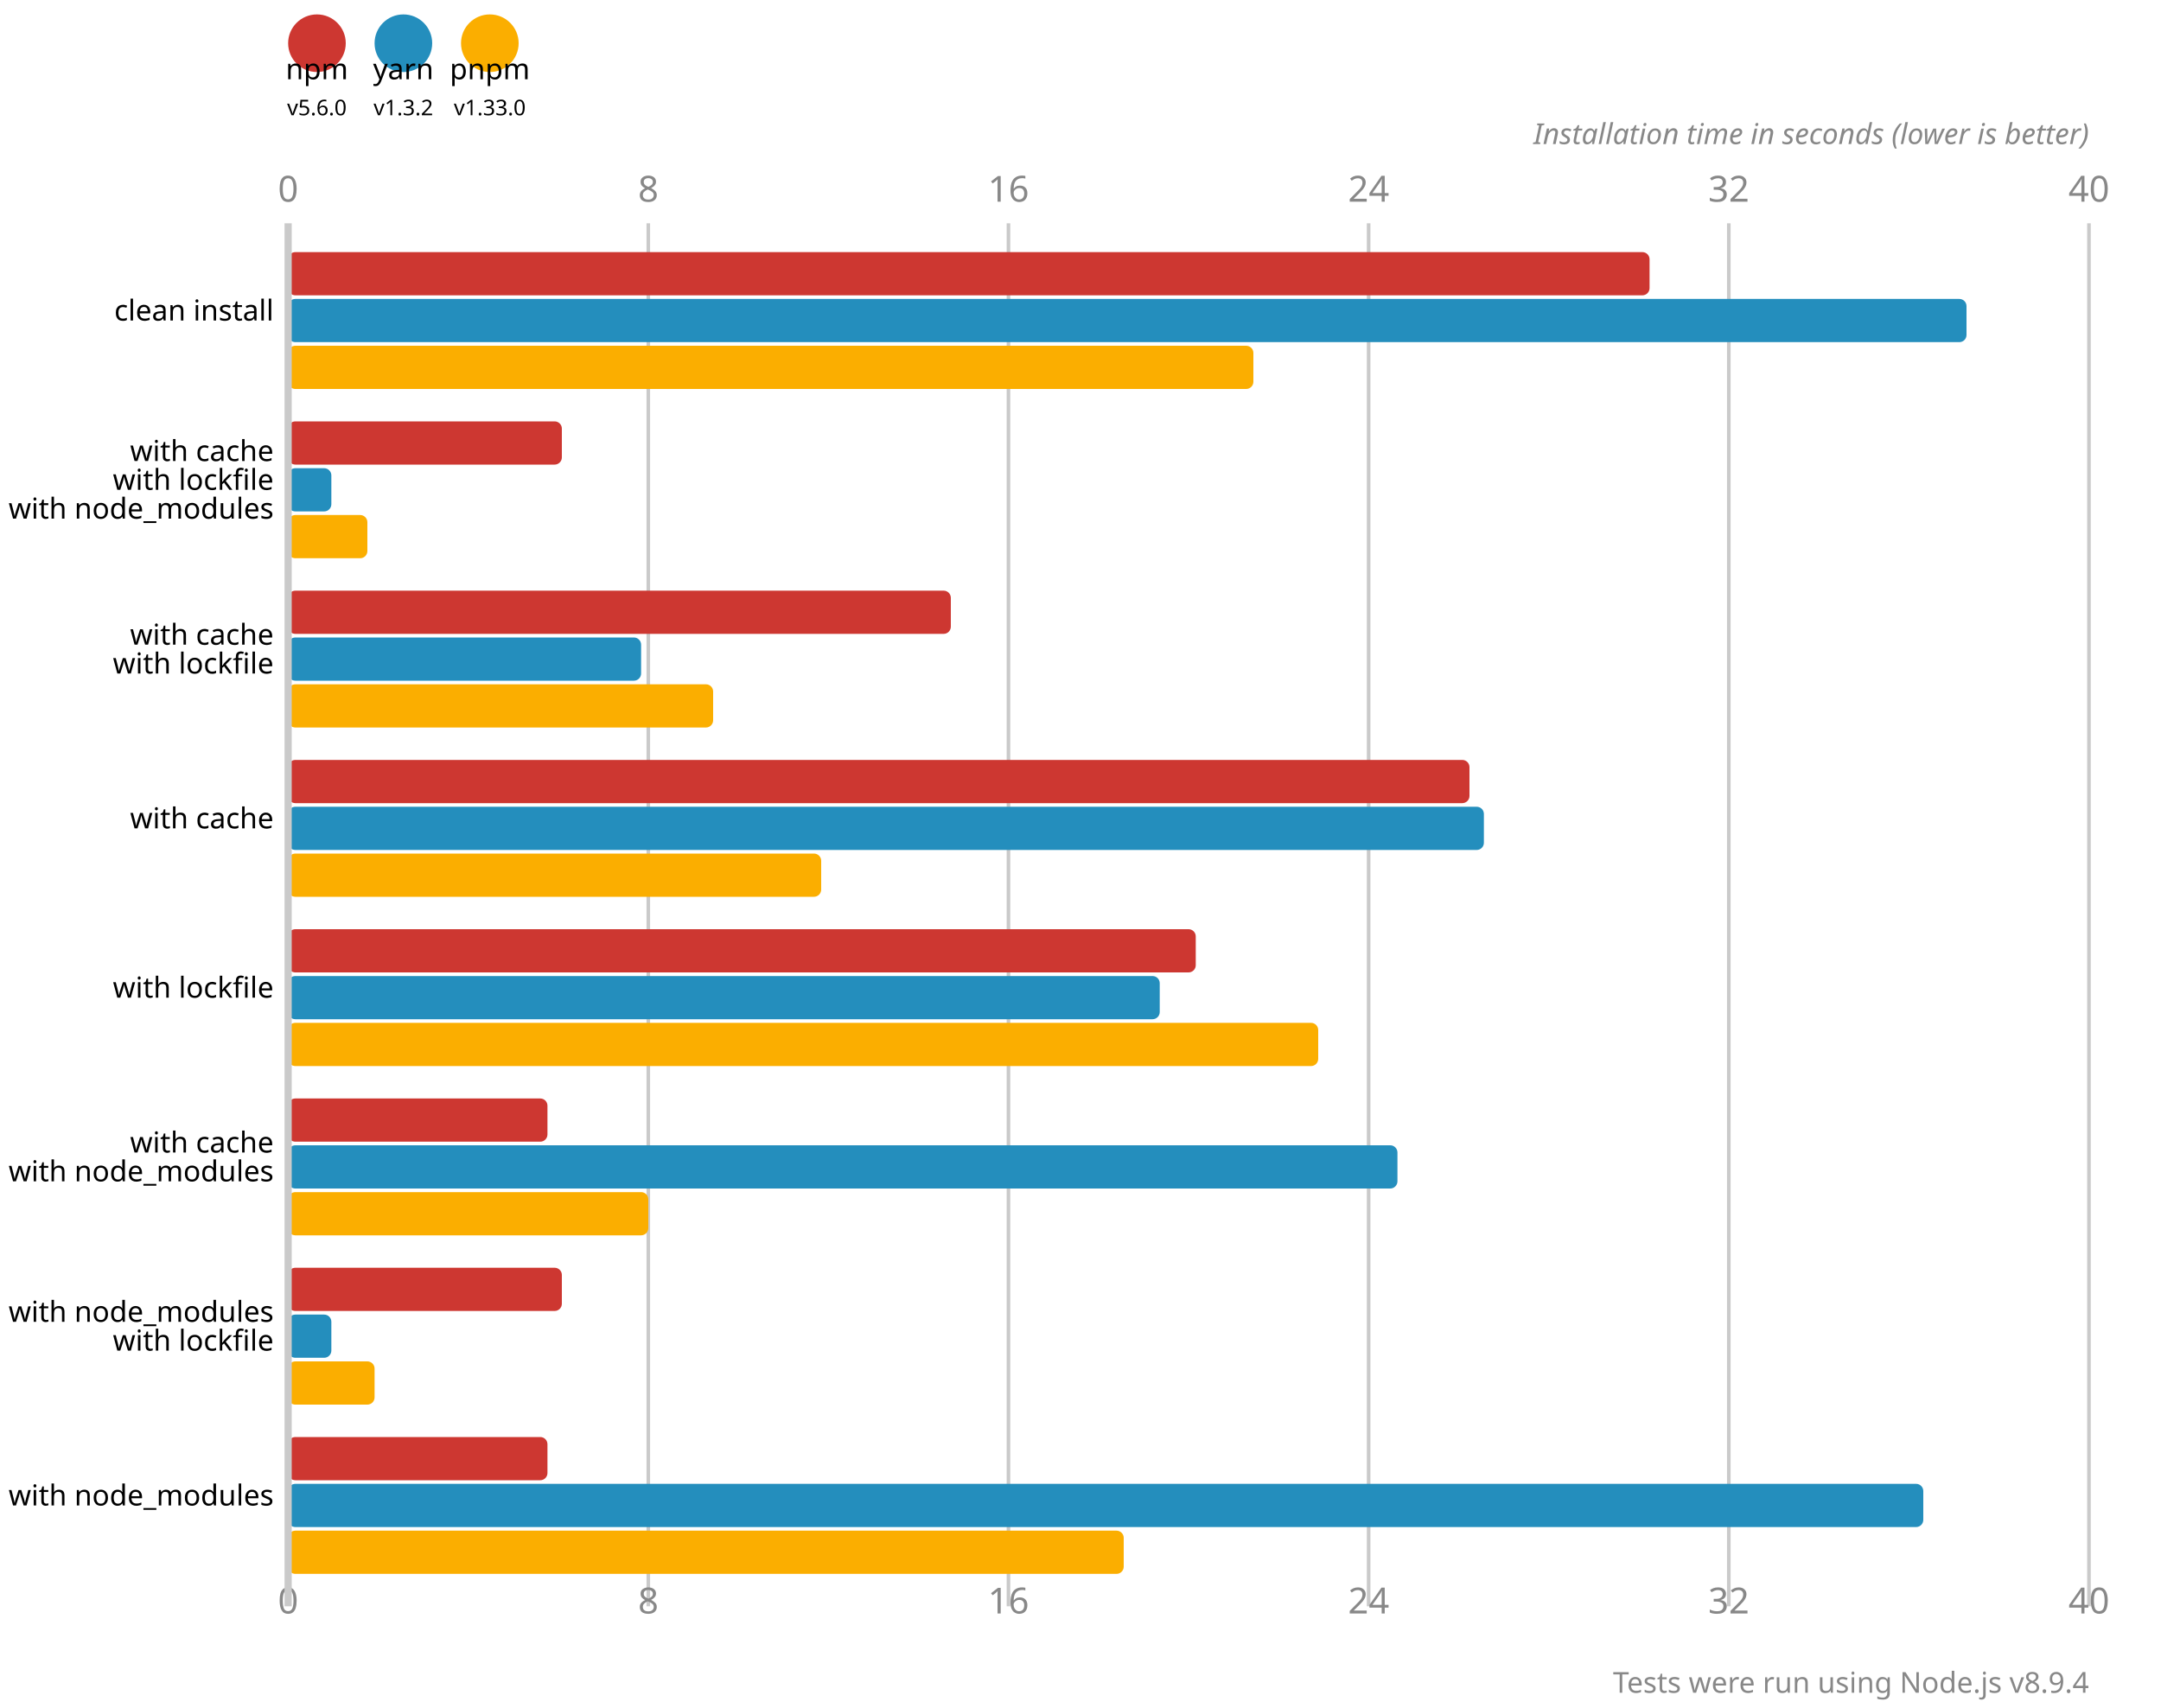
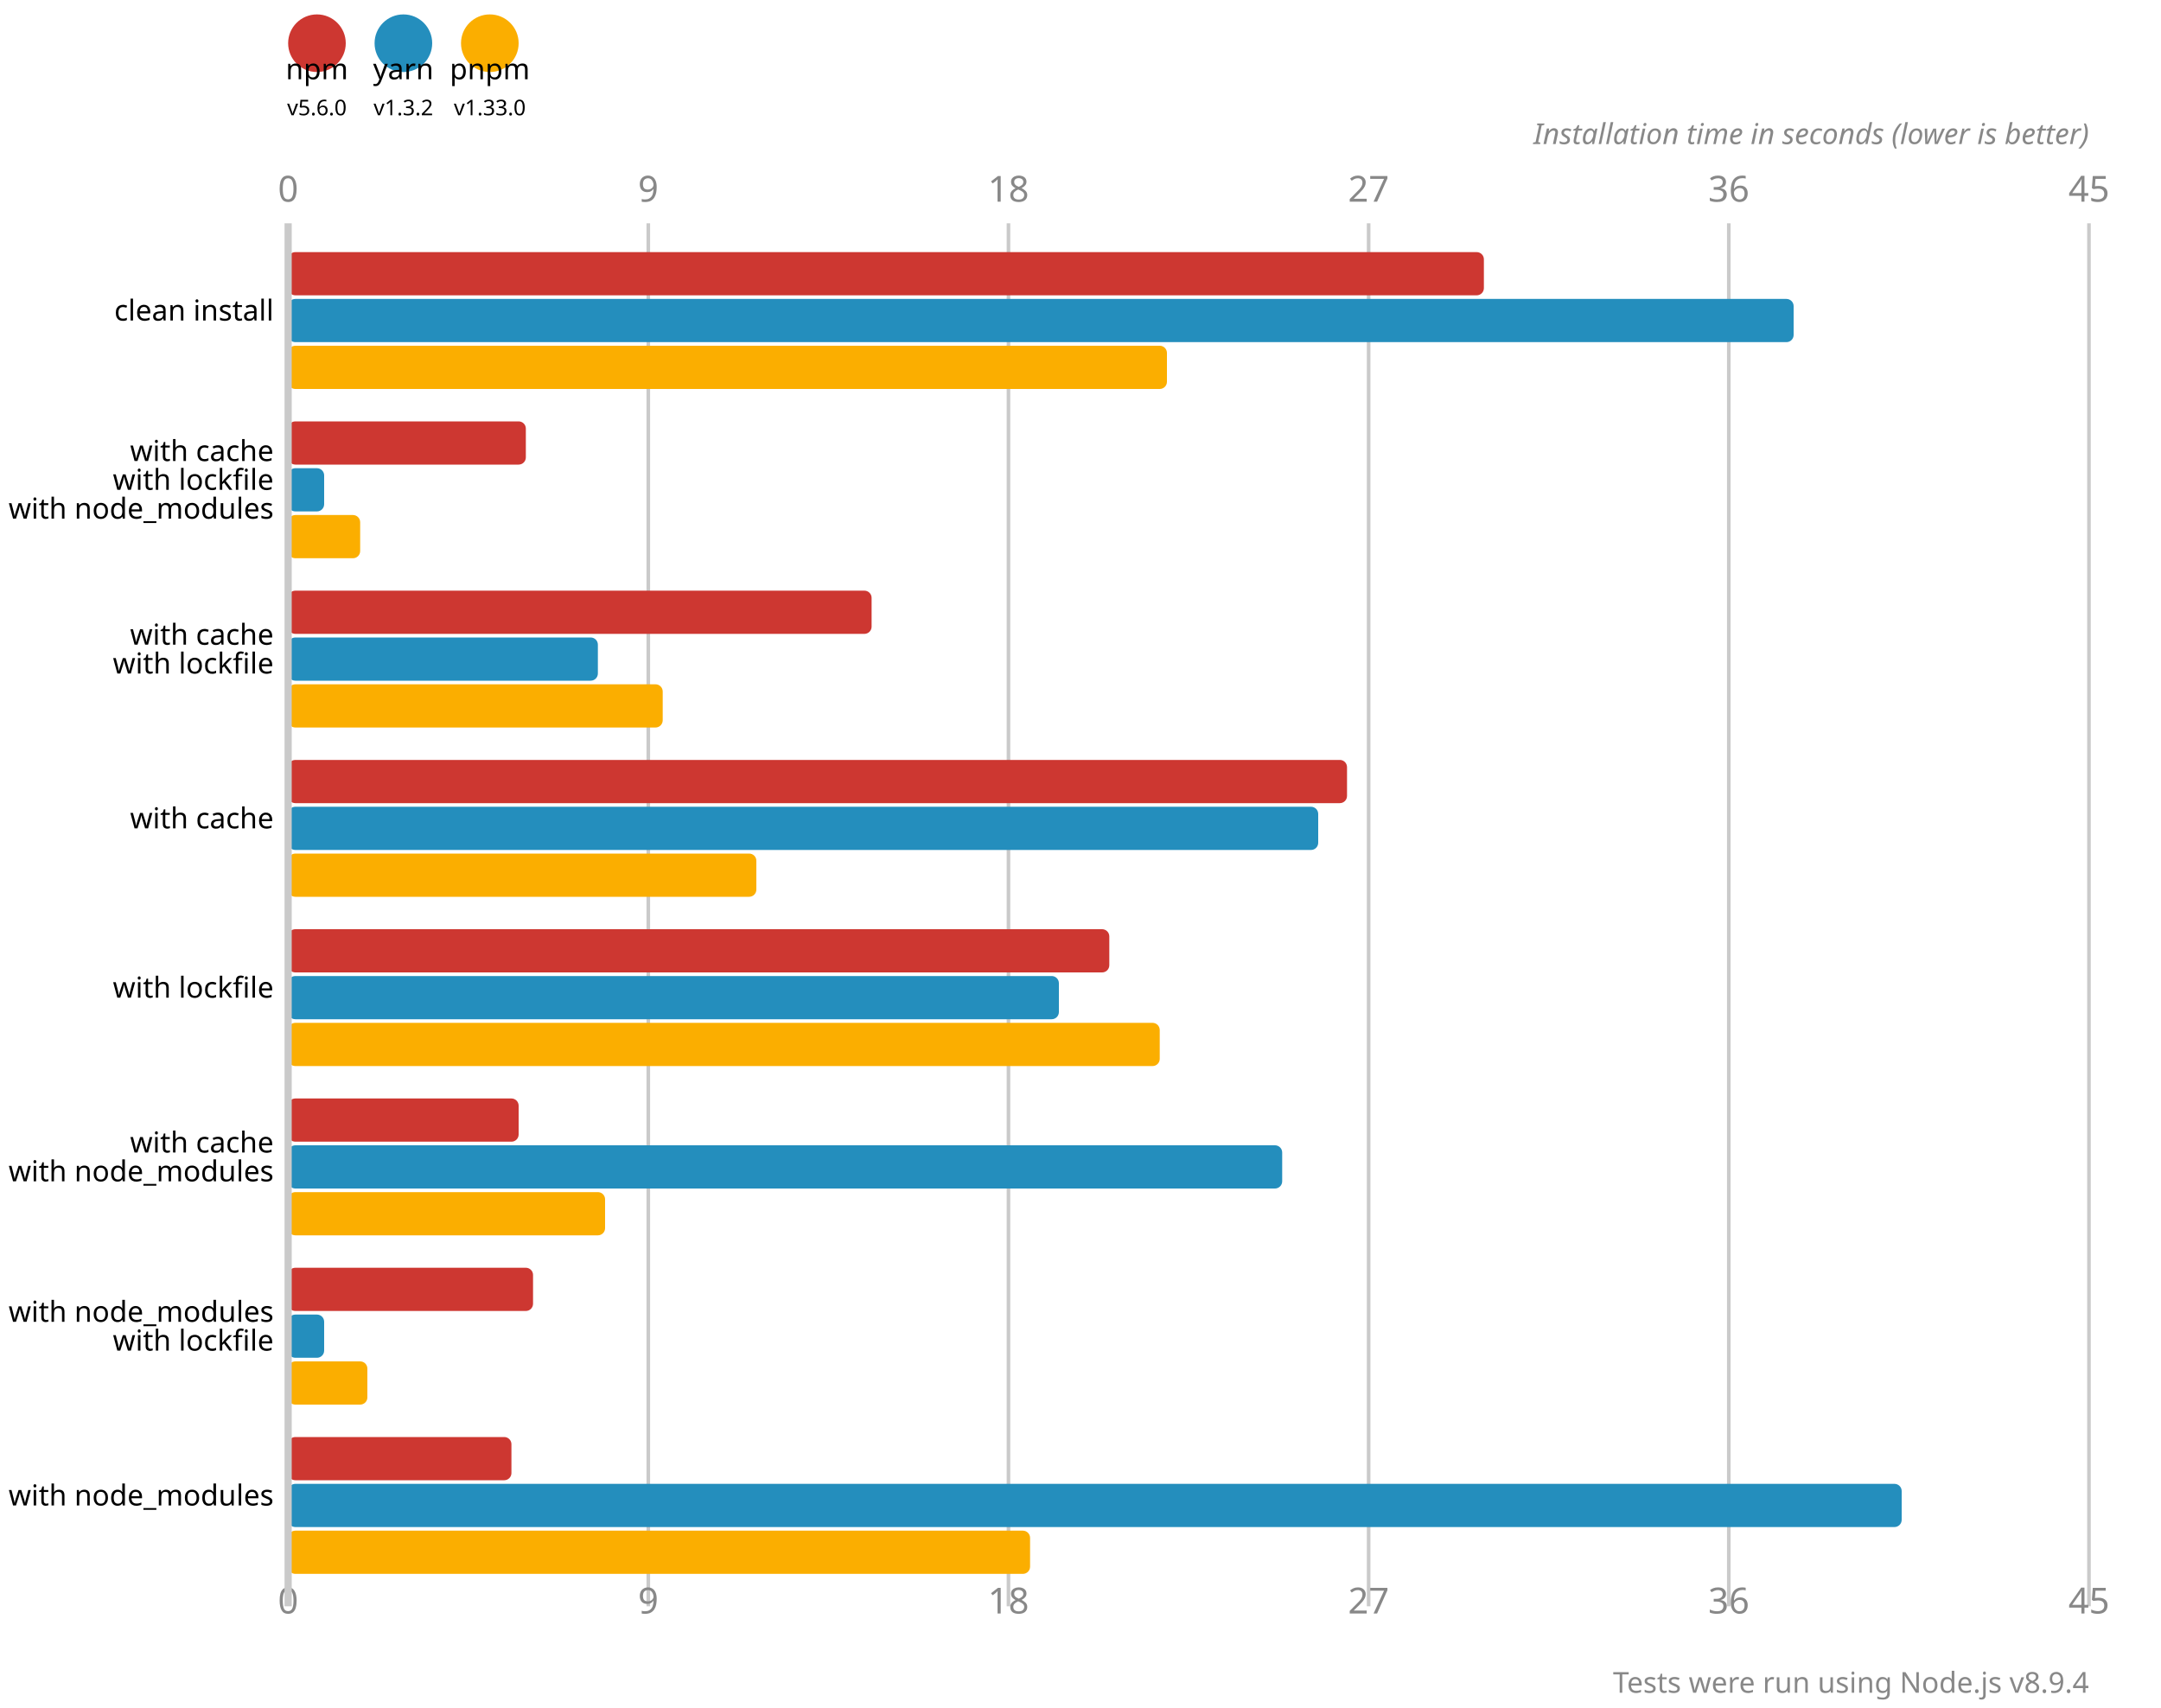
<svg xmlns="http://www.w3.org/2000/svg" version="1.1" viewBox="0 0 300 237">
  <circle cx="44" cy="6" r="4" fill="#cd3731" />
  <text x="44" y="11" font-size="4" font-family="system-ui" alignment-baseline="hanging" text-anchor="middle">npm</text>
  <text x="44" y="16" font-size="3" font-family="system-ui" alignment-baseline="hanging" text-anchor="middle">v5.6.0</text>
  <circle cx="56" cy="6" r="4" fill="#248ebd" />
  <text x="56" y="11" font-size="4" font-family="system-ui" alignment-baseline="hanging" text-anchor="middle">yarn</text>
  <text x="56" y="16" font-size="3" font-family="system-ui" alignment-baseline="hanging" text-anchor="middle">v1.3.2</text>
  <circle cx="68" cy="6" r="4" fill="#fbae00" />
  <text x="68" y="11" font-size="4" font-family="system-ui" alignment-baseline="hanging" text-anchor="middle">pnpm</text>
  <text x="68" y="16" font-size="3" font-family="system-ui" alignment-baseline="hanging" text-anchor="middle">v1.33.0</text>
  <text x="40" y="28" fill="#888" font-size="5" font-family="system-ui" text-anchor="middle">0</text>
  <text x="40" y="224" fill="#888" font-size="5" font-family="system-ui" text-anchor="middle" alignment-baseline="hanging">0</text>
  <line x1="90" y1="31" x2="90" y2="223" stroke-width="0.5" stroke="#cacaca" />
-   <text x="90" y="28" fill="#888" font-size="5" font-family="system-ui" text-anchor="middle">8</text>
-   <text x="90" y="224" fill="#888" font-size="5" font-family="system-ui" text-anchor="middle" alignment-baseline="hanging">8</text>
+   <text x="90" y="28" fill="#888" font-size="5" font-family="system-ui" text-anchor="middle">9</text>
+   <text x="90" y="224" fill="#888" font-size="5" font-family="system-ui" text-anchor="middle" alignment-baseline="hanging">9</text>
  <line x1="140" y1="31" x2="140" y2="223" stroke-width="0.5" stroke="#cacaca" />
-   <text x="140" y="28" fill="#888" font-size="5" font-family="system-ui" text-anchor="middle">16</text>
-   <text x="140" y="224" fill="#888" font-size="5" font-family="system-ui" text-anchor="middle" alignment-baseline="hanging">16</text>
+   <text x="140" y="28" fill="#888" font-size="5" font-family="system-ui" text-anchor="middle">18</text>
+   <text x="140" y="224" fill="#888" font-size="5" font-family="system-ui" text-anchor="middle" alignment-baseline="hanging">18</text>
  <line x1="190" y1="31" x2="190" y2="223" stroke-width="0.5" stroke="#cacaca" />
-   <text x="190" y="28" fill="#888" font-size="5" font-family="system-ui" text-anchor="middle">24</text>
-   <text x="190" y="224" fill="#888" font-size="5" font-family="system-ui" text-anchor="middle" alignment-baseline="hanging">24</text>
+   <text x="190" y="28" fill="#888" font-size="5" font-family="system-ui" text-anchor="middle">27</text>
+   <text x="190" y="224" fill="#888" font-size="5" font-family="system-ui" text-anchor="middle" alignment-baseline="hanging">27</text>
  <line x1="240" y1="31" x2="240" y2="223" stroke-width="0.5" stroke="#cacaca" />
-   <text x="240" y="28" fill="#888" font-size="5" font-family="system-ui" text-anchor="middle">32</text>
-   <text x="240" y="224" fill="#888" font-size="5" font-family="system-ui" text-anchor="middle" alignment-baseline="hanging">32</text>
+   <text x="240" y="28" fill="#888" font-size="5" font-family="system-ui" text-anchor="middle">36</text>
+   <text x="240" y="224" fill="#888" font-size="5" font-family="system-ui" text-anchor="middle" alignment-baseline="hanging">36</text>
  <line x1="290" y1="31" x2="290" y2="223" stroke-width="0.5" stroke="#cacaca" />
-   <text x="290" y="28" fill="#888" font-size="5" font-family="system-ui" text-anchor="middle">40</text>
-   <text x="290" y="224" fill="#888" font-size="5" font-family="system-ui" text-anchor="middle" alignment-baseline="hanging">40</text>
+   <text x="290" y="28" fill="#888" font-size="5" font-family="system-ui" text-anchor="middle">45</text>
+   <text x="290" y="224" fill="#888" font-size="5" font-family="system-ui" text-anchor="middle" alignment-baseline="hanging">45</text>
  <text x="290" y="20" font-size="4" font-family="system-ui" font-style="italic" text-anchor="end" fill="#888">Installation time in seconds (lower is better)</text>
-   <rect x="40" y="35" width="189" height="6" fill="#cd3731" rx="1" ry="1" />
-   <rect x="40" y="41.5" width="233" height="6" fill="#248ebd" rx="1" ry="1" />
-   <rect x="40" y="48" width="134" height="6" fill="#fbae00" rx="1" ry="1" />
-   <rect x="40" y="58.5" width="38" height="6" fill="#cd3731" rx="1" ry="1" />
-   <rect x="40" y="65" width="6" height="6" fill="#248ebd" rx="1" ry="1" />
-   <rect x="40" y="71.5" width="11" height="6" fill="#fbae00" rx="1" ry="1" />
-   <rect x="40" y="82" width="92" height="6" fill="#cd3731" rx="1" ry="1" />
-   <rect x="40" y="88.5" width="49" height="6" fill="#248ebd" rx="1" ry="1" />
-   <rect x="40" y="95" width="59" height="6" fill="#fbae00" rx="1" ry="1" />
-   <rect x="40" y="105.5" width="164" height="6" fill="#cd3731" rx="1" ry="1" />
-   <rect x="40" y="112" width="166" height="6" fill="#248ebd" rx="1" ry="1" />
-   <rect x="40" y="118.5" width="74" height="6" fill="#fbae00" rx="1" ry="1" />
-   <rect x="40" y="129" width="126" height="6" fill="#cd3731" rx="1" ry="1" />
-   <rect x="40" y="135.5" width="121" height="6" fill="#248ebd" rx="1" ry="1" />
-   <rect x="40" y="142" width="143" height="6" fill="#fbae00" rx="1" ry="1" />
-   <rect x="40" y="152.5" width="36" height="6" fill="#cd3731" rx="1" ry="1" />
-   <rect x="40" y="159" width="154" height="6" fill="#248ebd" rx="1" ry="1" />
-   <rect x="40" y="165.5" width="50" height="6" fill="#fbae00" rx="1" ry="1" />
-   <rect x="40" y="176" width="38" height="6" fill="#cd3731" rx="1" ry="1" />
-   <rect x="40" y="182.5" width="6" height="6" fill="#248ebd" rx="1" ry="1" />
-   <rect x="40" y="189" width="12" height="6" fill="#fbae00" rx="1" ry="1" />
-   <rect x="40" y="199.5" width="36" height="6" fill="#cd3731" rx="1" ry="1" />
-   <rect x="40" y="206" width="227" height="6" fill="#248ebd" rx="1" ry="1" />
-   <rect x="40" y="212.5" width="116" height="6" fill="#fbae00" rx="1" ry="1" />
+   <rect x="40" y="35" width="166" height="6" fill="#cd3731" rx="1" ry="1" />
+   <rect x="40" y="41.5" width="209" height="6" fill="#248ebd" rx="1" ry="1" />
+   <rect x="40" y="48" width="122" height="6" fill="#fbae00" rx="1" ry="1" />
+   <rect x="40" y="58.5" width="33" height="6" fill="#cd3731" rx="1" ry="1" />
+   <rect x="40" y="65" width="5" height="6" fill="#248ebd" rx="1" ry="1" />
+   <rect x="40" y="71.5" width="10" height="6" fill="#fbae00" rx="1" ry="1" />
+   <rect x="40" y="82" width="81" height="6" fill="#cd3731" rx="1" ry="1" />
+   <rect x="40" y="88.5" width="43" height="6" fill="#248ebd" rx="1" ry="1" />
+   <rect x="40" y="95" width="52" height="6" fill="#fbae00" rx="1" ry="1" />
+   <rect x="40" y="105.5" width="147" height="6" fill="#cd3731" rx="1" ry="1" />
+   <rect x="40" y="112" width="143" height="6" fill="#248ebd" rx="1" ry="1" />
+   <rect x="40" y="118.5" width="65" height="6" fill="#fbae00" rx="1" ry="1" />
+   <rect x="40" y="129" width="114" height="6" fill="#cd3731" rx="1" ry="1" />
+   <rect x="40" y="135.5" width="107" height="6" fill="#248ebd" rx="1" ry="1" />
+   <rect x="40" y="142" width="121" height="6" fill="#fbae00" rx="1" ry="1" />
+   <rect x="40" y="152.5" width="32" height="6" fill="#cd3731" rx="1" ry="1" />
+   <rect x="40" y="159" width="138" height="6" fill="#248ebd" rx="1" ry="1" />
+   <rect x="40" y="165.5" width="44" height="6" fill="#fbae00" rx="1" ry="1" />
+   <rect x="40" y="176" width="34" height="6" fill="#cd3731" rx="1" ry="1" />
+   <rect x="40" y="182.5" width="5" height="6" fill="#248ebd" rx="1" ry="1" />
+   <rect x="40" y="189" width="11" height="6" fill="#fbae00" rx="1" ry="1" />
+   <rect x="40" y="199.5" width="31" height="6" fill="#cd3731" rx="1" ry="1" />
+   <rect x="40" y="206" width="224" height="6" fill="#248ebd" rx="1" ry="1" />
+   <rect x="40" y="212.5" width="103" height="6" fill="#fbae00" rx="1" ry="1" />
  <line x1="40" y1="31" x2="40" y2="223" stroke-width="1" stroke="#cacaca" />
  <text x="38" y="44.5" font-size="4" font-family="system-ui" alignment-baseline="middle" text-anchor="end">clean install</text>
  <text x="38" y="64" font-size="4" font-family="system-ui" alignment-baseline="middle" text-anchor="end">with cache</text>
  <text x="38" y="68" font-size="4" font-family="system-ui" alignment-baseline="middle" text-anchor="end">with lockfile</text>
  <text x="38" y="72" font-size="4" font-family="system-ui" alignment-baseline="middle" text-anchor="end">with node_modules</text>
  <text x="38" y="89.5" font-size="4" font-family="system-ui" alignment-baseline="middle" text-anchor="end">with cache</text>
  <text x="38" y="93.5" font-size="4" font-family="system-ui" alignment-baseline="middle" text-anchor="end">with lockfile</text>
  <text x="38" y="115" font-size="4" font-family="system-ui" alignment-baseline="middle" text-anchor="end">with cache</text>
  <text x="38" y="138.5" font-size="4" font-family="system-ui" alignment-baseline="middle" text-anchor="end">with lockfile</text>
  <text x="38" y="160" font-size="4" font-family="system-ui" alignment-baseline="middle" text-anchor="end">with cache</text>
  <text x="38" y="164" font-size="4" font-family="system-ui" alignment-baseline="middle" text-anchor="end">with node_modules</text>
  <text x="38" y="183.5" font-size="4" font-family="system-ui" alignment-baseline="middle" text-anchor="end">with node_modules</text>
  <text x="38" y="187.5" font-size="4" font-family="system-ui" alignment-baseline="middle" text-anchor="end">with lockfile</text>
  <text x="38" y="209" font-size="4" font-family="system-ui" alignment-baseline="middle" text-anchor="end">with node_modules</text>
  <text x="290" y="235" font-size="4" font-family="system-ui" text-anchor="end" fill="#888">Tests were run using Node.js v8.9.4</text>
</svg>
